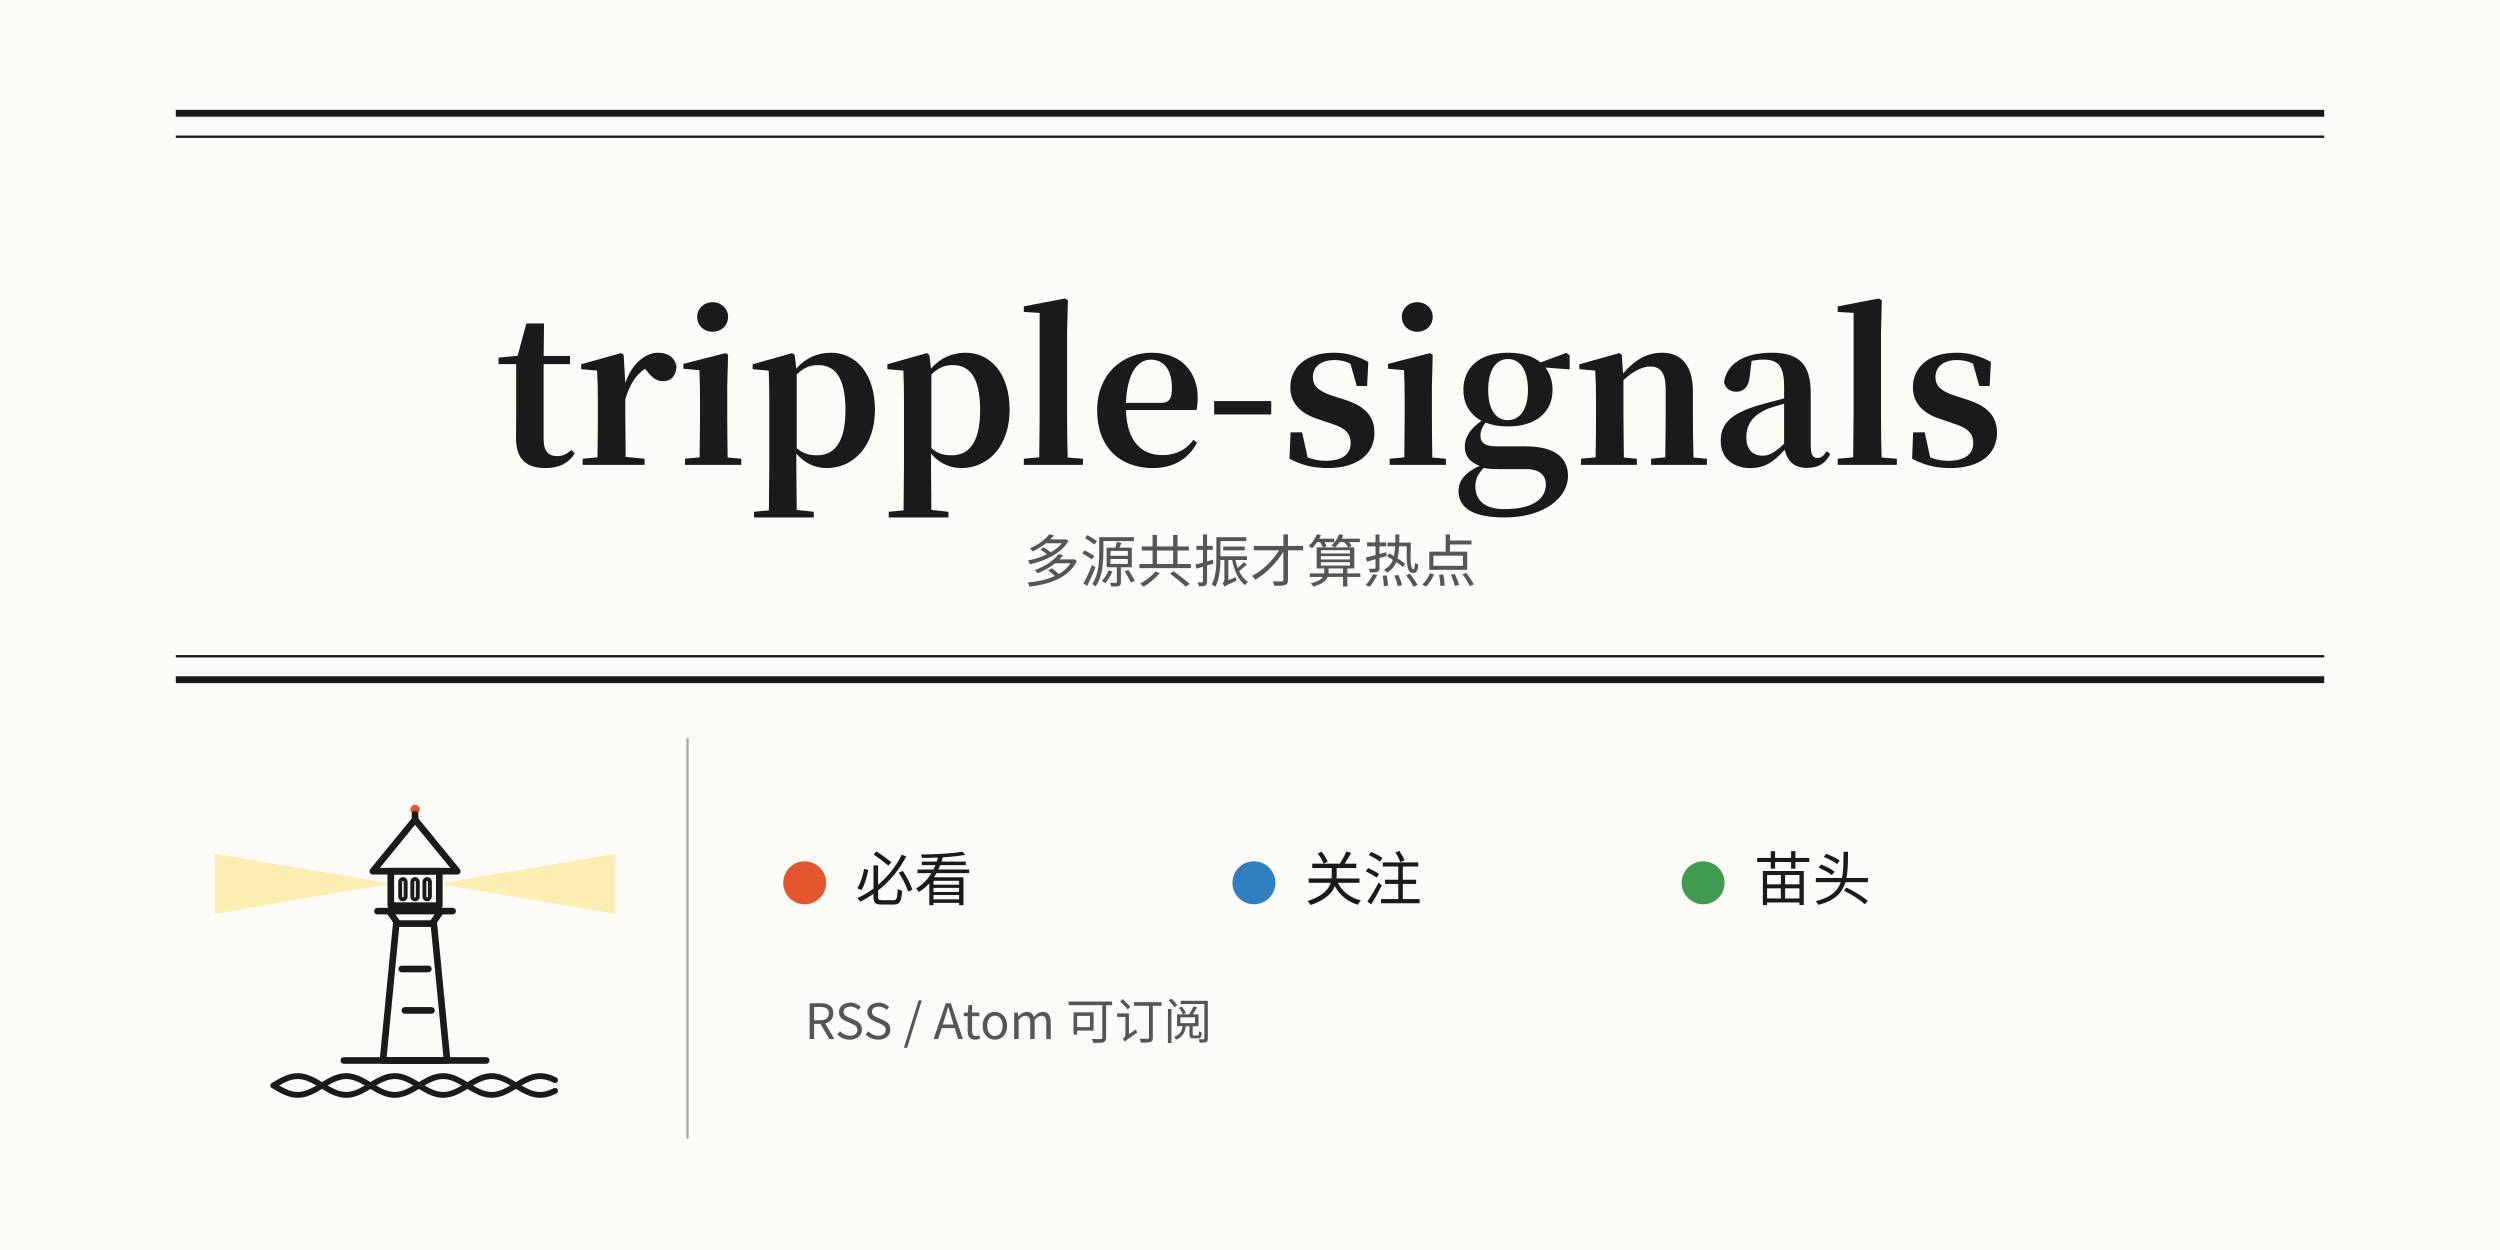
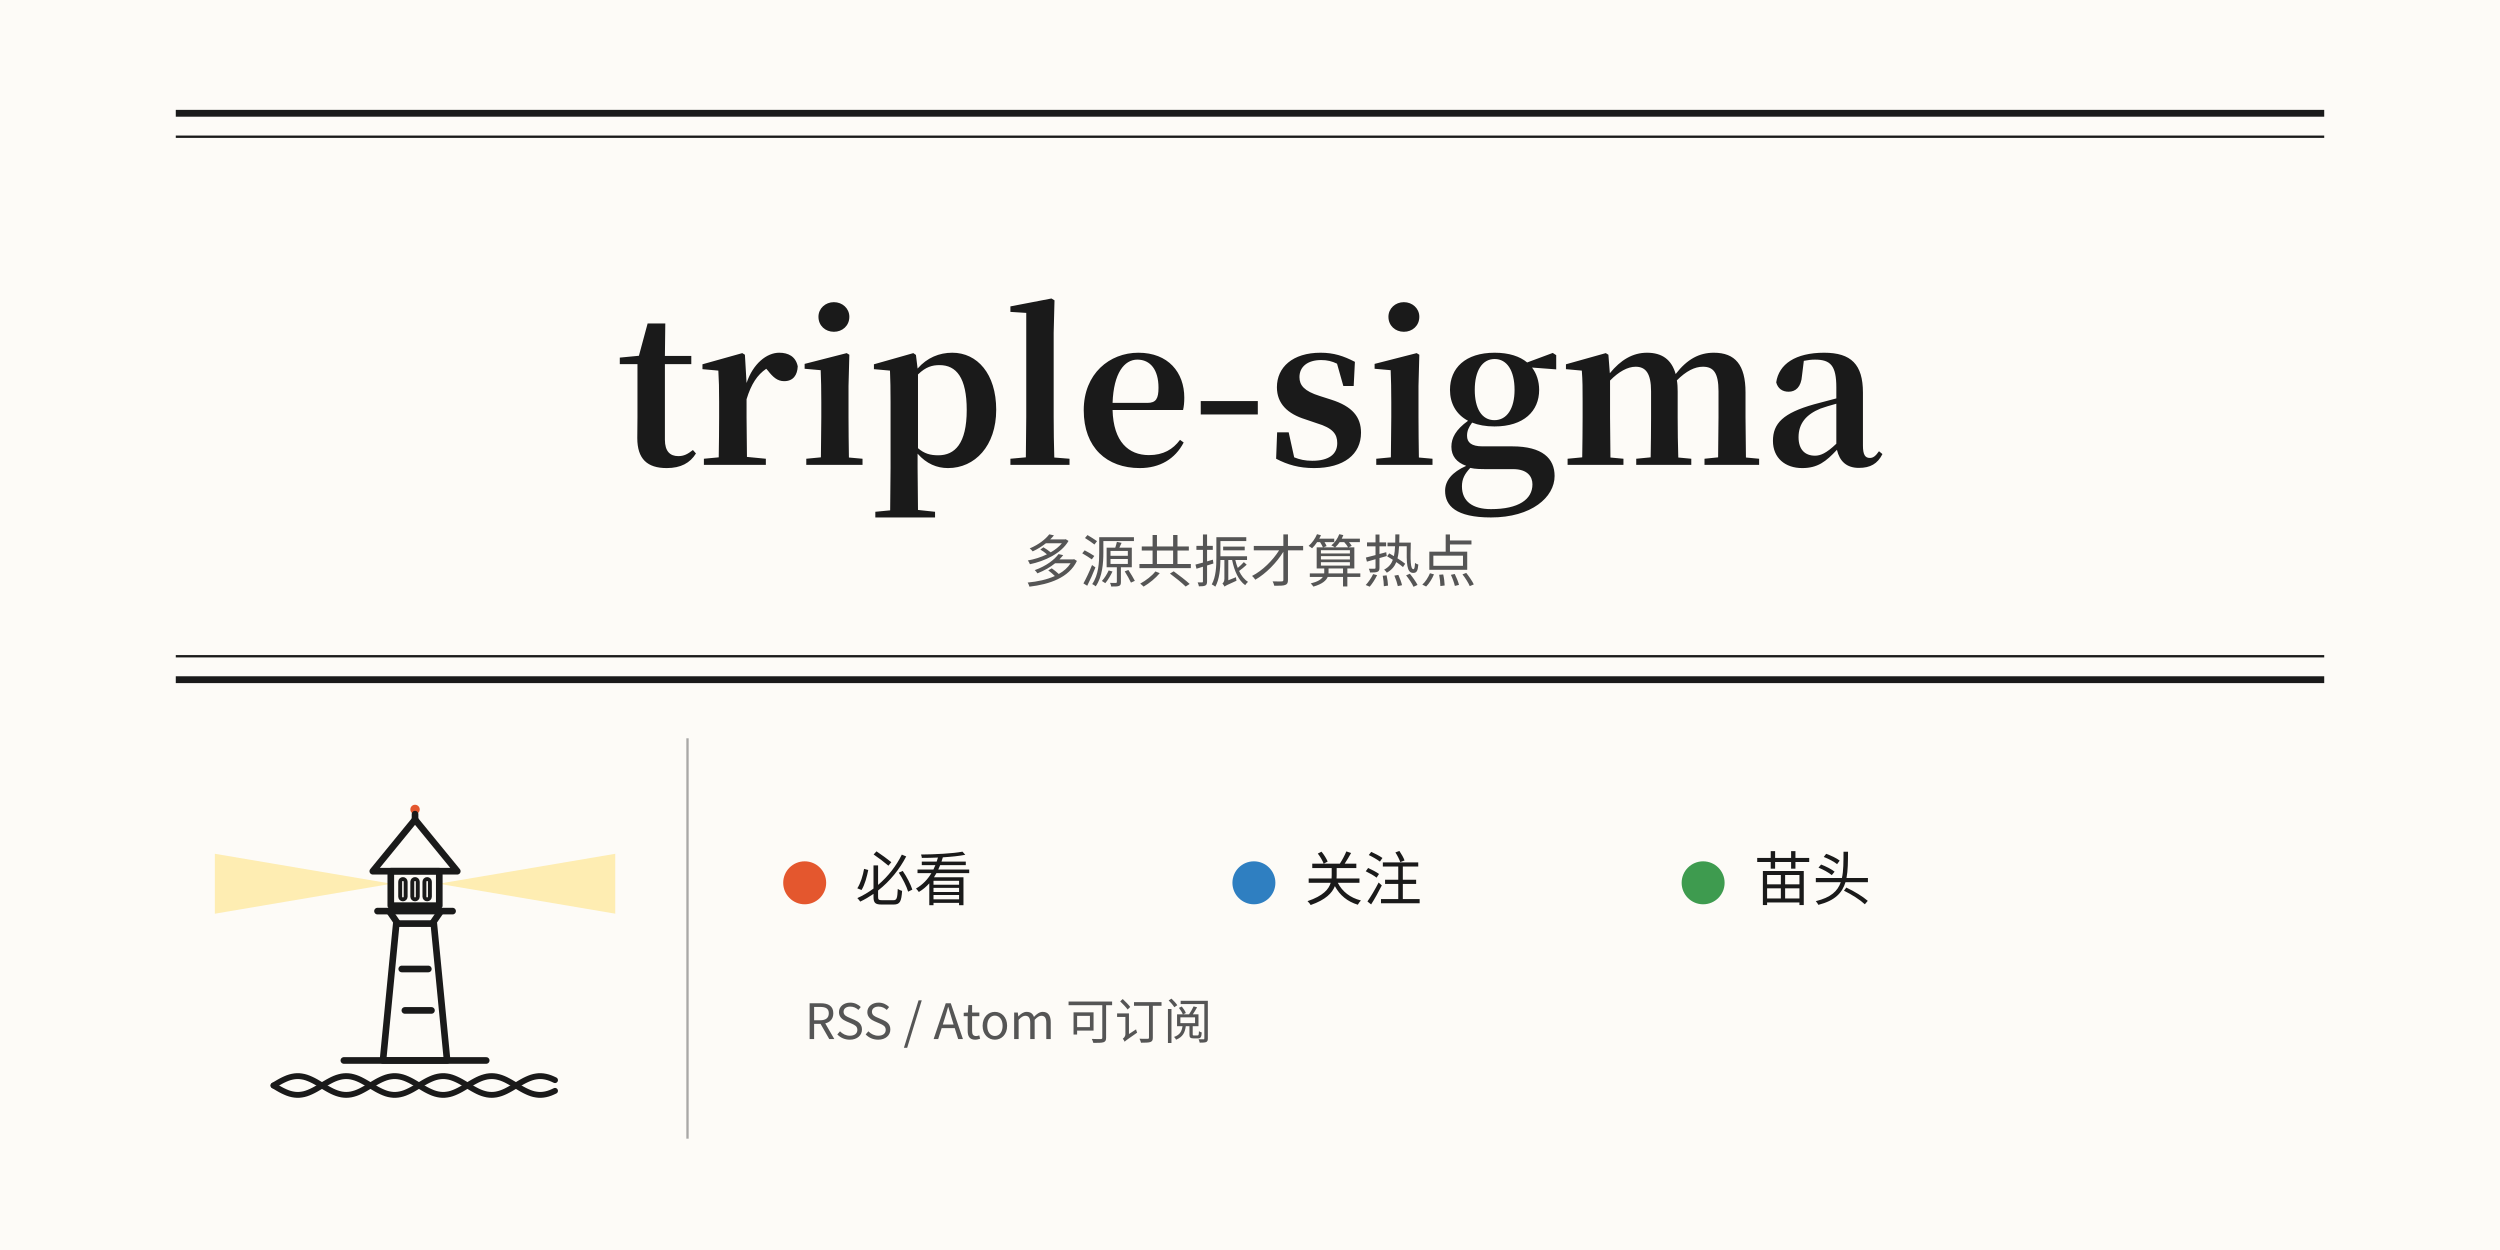
<svg xmlns="http://www.w3.org/2000/svg" viewBox="0 0 1280 640">
  <rect width="1280" height="640" fill="#FDFBF7" />
  <line x1="90" y1="58" x2="1190" y2="58" stroke="#1A1A1A" stroke-width="3.5" />
  <line x1="90" y1="70" x2="1190" y2="70" stroke="#1A1A1A" stroke-width="1.2" />
-   <text x="640" y="238" font-family="'Noto Serif CJK SC','Noto Serif',Georgia,serif" font-weight="700" font-size="104" fill="#1A1A1A" text-anchor="middle">tripple-signals</text>
+   <text x="640" y="238" font-family="'Noto Serif CJK SC','Noto Serif',Georgia,serif" font-weight="700" font-size="104" fill="#1A1A1A" text-anchor="middle">triple-sigma</text>
  <text x="640" y="298" font-family="'Noto Sans CJK SC','Noto Sans',sans-serif" font-size="29" fill="#555555" text-anchor="middle">多源共振才算热点</text>
  <line x1="90" y1="336" x2="1190" y2="336" stroke="#1A1A1A" stroke-width="1.2" />
  <line x1="90" y1="348" x2="1190" y2="348" stroke="#1A1A1A" stroke-width="3.5" />
  <svg x="110" y="378" width="205" height="205" viewBox="0 0 1024 1024">
    <defs>
      <clipPath id="clipF">
        <rect width="1024" height="1024" rx="210" />
      </clipPath>
    </defs>
    <rect width="1024" height="1024" rx="210" fill="#FDFBF7" />
    <g clip-path="url(#clipF)">
      <polygon points="452,372 -20,292 -20,452" fill="#FFC800" opacity="0.28" />
      <polygon points="572,372 1044,292 1044,452" fill="#FFC800" opacity="0.28" />
      <circle cx="512" cy="182" r="12" fill="#E4572E" />
      <line x1="512" y1="194" x2="512" y2="208" stroke="#1A1A1A" stroke-width="17" fill="none" stroke-linecap="round" stroke-linejoin="round" />
      <path d="M 404 340 L 512 208 L 620 340 Z" stroke="#1A1A1A" stroke-width="17" fill="none" stroke-linecap="round" stroke-linejoin="round" />
      <path d="M 450 340 L 574 340 L 574 428 L 450 428 Z" stroke="#1A1A1A" stroke-width="17" fill="none" stroke-linecap="round" stroke-linejoin="round" />
      <rect x="474" y="360" width="14" height="52" rx="7" stroke="#1A1A1A" stroke-width="10" fill="none" stroke-linecap="round" />
      <rect x="505" y="360" width="14" height="52" rx="7" stroke="#1A1A1A" stroke-width="10" fill="none" stroke-linecap="round" />
      <rect x="536" y="360" width="14" height="52" rx="7" stroke="#1A1A1A" stroke-width="10" fill="none" stroke-linecap="round" />
      <line x1="416" y1="442" x2="608" y2="442" stroke="#1A1A1A" stroke-width="17" fill="none" stroke-linecap="round" stroke-linejoin="round" />
      <line x1="446" y1="442" x2="468" y2="474" stroke="#1A1A1A" stroke-width="17" fill="none" stroke-linecap="round" stroke-linejoin="round" />
      <line x1="578" y1="442" x2="556" y2="474" stroke="#1A1A1A" stroke-width="17" fill="none" stroke-linecap="round" stroke-linejoin="round" />
      <path d="M 464 474 L 560 474 L 594 824 L 430 824 Z" stroke="#1A1A1A" stroke-width="17" fill="none" stroke-linecap="round" stroke-linejoin="round" />
      <line x1="478" y1="590" x2="546" y2="590" stroke="#1A1A1A" stroke-width="17" fill="none" stroke-linecap="round" stroke-linejoin="round" />
      <line x1="486" y1="696" x2="554" y2="696" stroke="#1A1A1A" stroke-width="17" fill="none" stroke-linecap="round" stroke-linejoin="round" />
      <line x1="330" y1="824" x2="694" y2="824" stroke="#1A1A1A" stroke-width="17" fill="none" stroke-linecap="round" stroke-linejoin="round" />
      <path d="M 150,888.0 L 156,891.6 L 162,895.2 L 168,898.6 L 174,901.7 L 180,904.5 L 186,907.0 L 192,909.0 L 198,910.5 L 204,911.5 L 210,912.0 L 216,911.9 L 222,911.2 L 228,910.1 L 234,908.4 L 240,906.2 L 246,903.6 L 252,900.7 L 258,897.5 L 264,894.0 L 270,890.4 L 276,886.8 L 282,883.2 L 288,879.7 L 294,876.4 L 300,873.3 L 306,870.6 L 312,868.3 L 318,866.5 L 324,865.1 L 330,864.3 L 336,864.0 L 342,864.3 L 348,865.1 L 354,866.5 L 360,868.3 L 366,870.6 L 372,873.3 L 378,876.4 L 384,879.7 L 390,883.2 L 396,886.8 L 402,890.4 L 408,894.0 L 414,897.5 L 420,900.7 L 426,903.6 L 432,906.2 L 438,908.4 L 444,910.1 L 450,911.2 L 456,911.9 L 462,912.0 L 468,911.5 L 474,910.5 L 480,909.0 L 486,907.0 L 492,904.5 L 498,901.7 L 504,898.6 L 510,895.2 L 516,891.6 L 522,888.0 L 528,884.4 L 534,880.8 L 540,877.4 L 546,874.3 L 552,871.5 L 558,869.0 L 564,867.0 L 570,865.5 L 576,864.5 L 582,864.0 L 588,864.1 L 594,864.8 L 600,865.9 L 606,867.6 L 612,869.8 L 618,872.4 L 624,875.3 L 630,878.5 L 636,882.0 L 642,885.6 L 648,889.2 L 654,892.8 L 660,896.3 L 666,899.6 L 672,902.7 L 678,905.4 L 684,907.7 L 690,909.5 L 696,910.9 L 702,911.7 L 708,912.0 L 714,911.7 L 720,910.9 L 726,909.5 L 732,907.7 L 738,905.4 L 744,902.7 L 750,899.6 L 756,896.3 L 762,892.8 L 768,889.2 L 774,885.6 L 780,882.0 L 786,878.5 L 792,875.3 L 798,872.4 L 804,869.8 L 810,867.6 L 816,865.9 L 822,864.8 L 828,864.1 L 834,864.0 L 840,864.5 L 846,865.5 L 852,867.0 L 858,869.0 L 864,871.5 L 870,874.3" fill="none" stroke="#1A1A1A" stroke-width="15" stroke-linecap="round" stroke-linejoin="round" />
      <path d="M 150,888.0 L 156,884.4 L 162,880.8 L 168,877.4 L 174,874.3 L 180,871.5 L 186,869.0 L 192,867.0 L 198,865.5 L 204,864.5 L 210,864.0 L 216,864.1 L 222,864.8 L 228,865.9 L 234,867.6 L 240,869.8 L 246,872.4 L 252,875.3 L 258,878.5 L 264,882.0 L 270,885.6 L 276,889.2 L 282,892.8 L 288,896.3 L 294,899.6 L 300,902.7 L 306,905.4 L 312,907.7 L 318,909.5 L 324,910.9 L 330,911.7 L 336,912.0 L 342,911.7 L 348,910.9 L 354,909.5 L 360,907.7 L 366,905.4 L 372,902.7 L 378,899.6 L 384,896.3 L 390,892.8 L 396,889.2 L 402,885.6 L 408,882.0 L 414,878.5 L 420,875.3 L 426,872.4 L 432,869.8 L 438,867.6 L 444,865.9 L 450,864.8 L 456,864.1 L 462,864.0 L 468,864.5 L 474,865.5 L 480,867.0 L 486,869.0 L 492,871.5 L 498,874.3 L 504,877.4 L 510,880.8 L 516,884.4 L 522,888.0 L 528,891.6 L 534,895.2 L 540,898.6 L 546,901.7 L 552,904.5 L 558,907.0 L 564,909.0 L 570,910.5 L 576,911.5 L 582,912.0 L 588,911.9 L 594,911.2 L 600,910.1 L 606,908.4 L 612,906.2 L 618,903.6 L 624,900.7 L 630,897.5 L 636,894.0 L 642,890.4 L 648,886.8 L 654,883.2 L 660,879.7 L 666,876.4 L 672,873.3 L 678,870.6 L 684,868.3 L 690,866.5 L 696,865.1 L 702,864.3 L 708,864.0 L 714,864.3 L 720,865.1 L 726,866.5 L 732,868.3 L 738,870.6 L 744,873.3 L 750,876.4 L 756,879.7 L 762,883.2 L 768,886.8 L 774,890.4 L 780,894.0 L 786,897.5 L 792,900.7 L 798,903.6 L 804,906.2 L 810,908.4 L 816,910.1 L 822,911.2 L 828,911.9 L 834,912.0 L 840,911.5 L 846,910.5 L 852,909.0 L 858,907.0 L 864,904.5 L 870,901.7" fill="none" stroke="#1A1A1A" stroke-width="15" stroke-linecap="round" stroke-linejoin="round" />
    </g>
  </svg>
  <line x1="352" y1="378" x2="352" y2="583" stroke="#555555" stroke-width="1.2" opacity="0.5" />
  <circle cx="412" cy="452" r="11" fill="#E4572E" />
  <text x="438" y="461" font-family="'Noto Sans CJK SC','Noto Sans',sans-serif" font-size="30" fill="#1A1A1A">必看</text>
  <circle cx="642" cy="452" r="11" fill="#2F7FC1" />
  <text x="668" y="461" font-family="'Noto Sans CJK SC','Noto Sans',sans-serif" font-size="30" fill="#1A1A1A">关注</text>
  <circle cx="872" cy="452" r="11" fill="#3E9B4F" />
  <text x="898" y="461" font-family="'Noto Sans CJK SC','Noto Sans',sans-serif" font-size="30" fill="#1A1A1A">苗头</text>
  <text x="412" y="532" font-family="'Noto Sans CJK SC','Noto Sans',sans-serif" font-size="25" fill="#555555">RSS / Atom 可订阅</text>
</svg>
